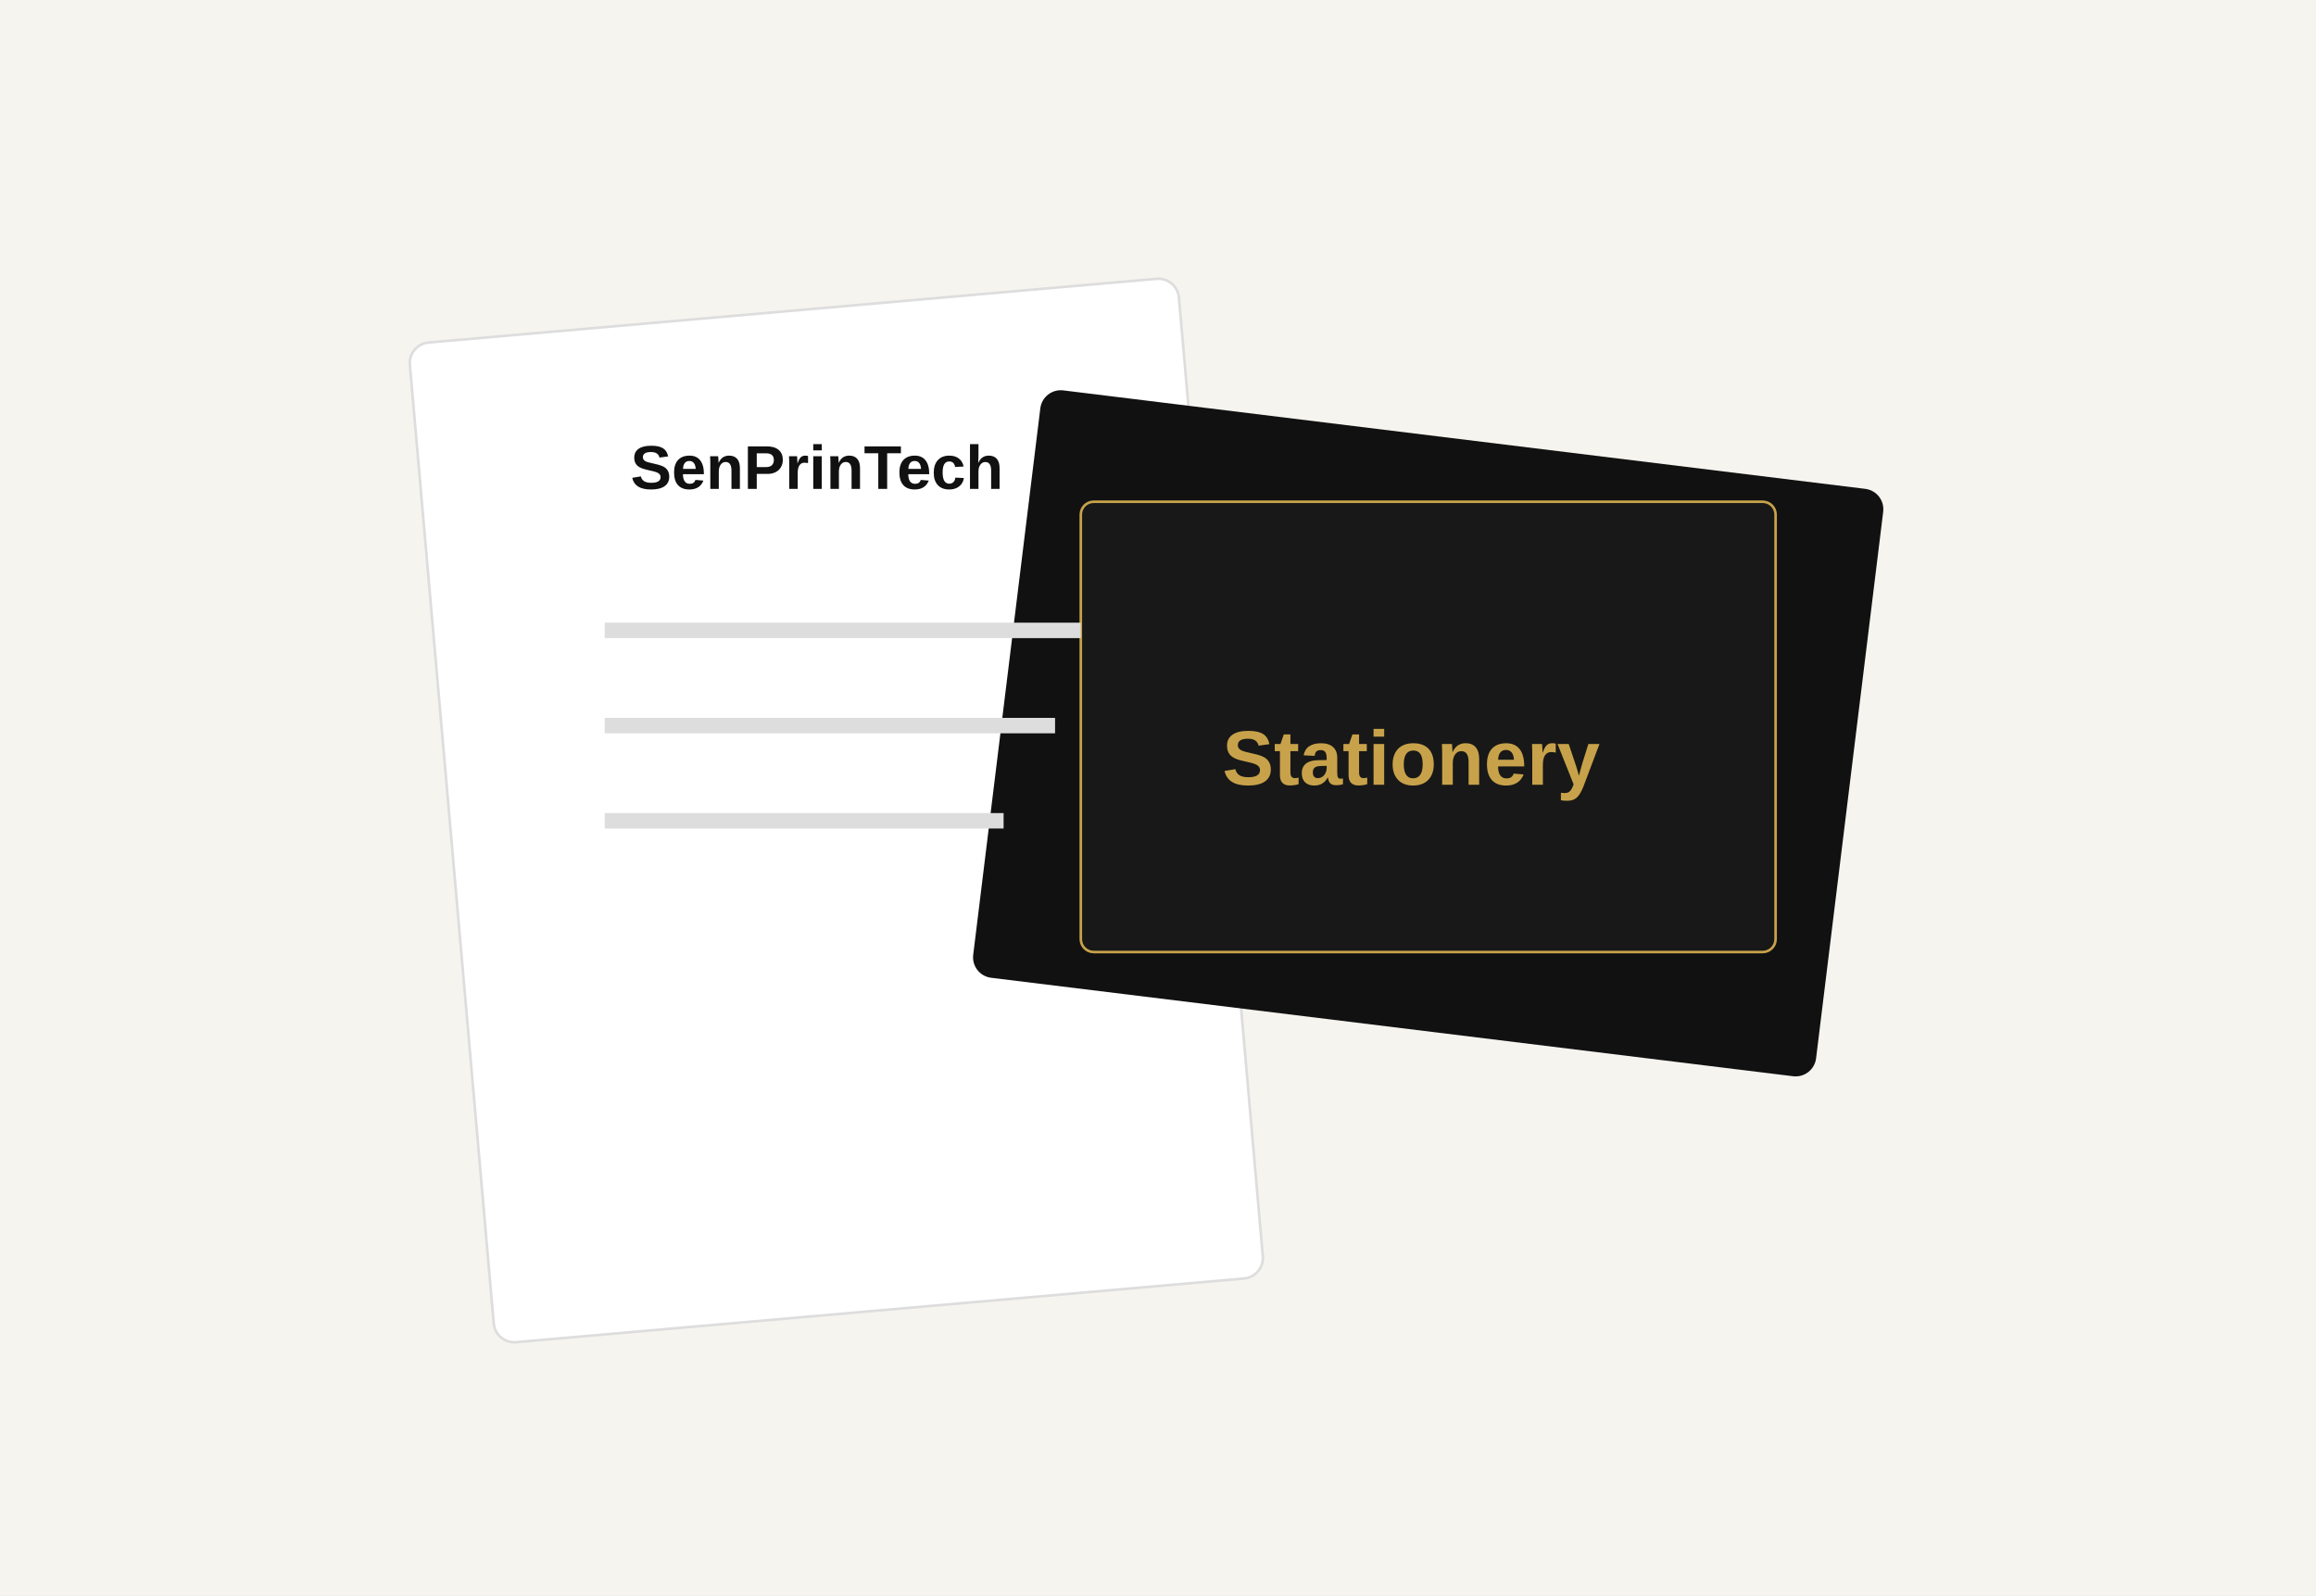
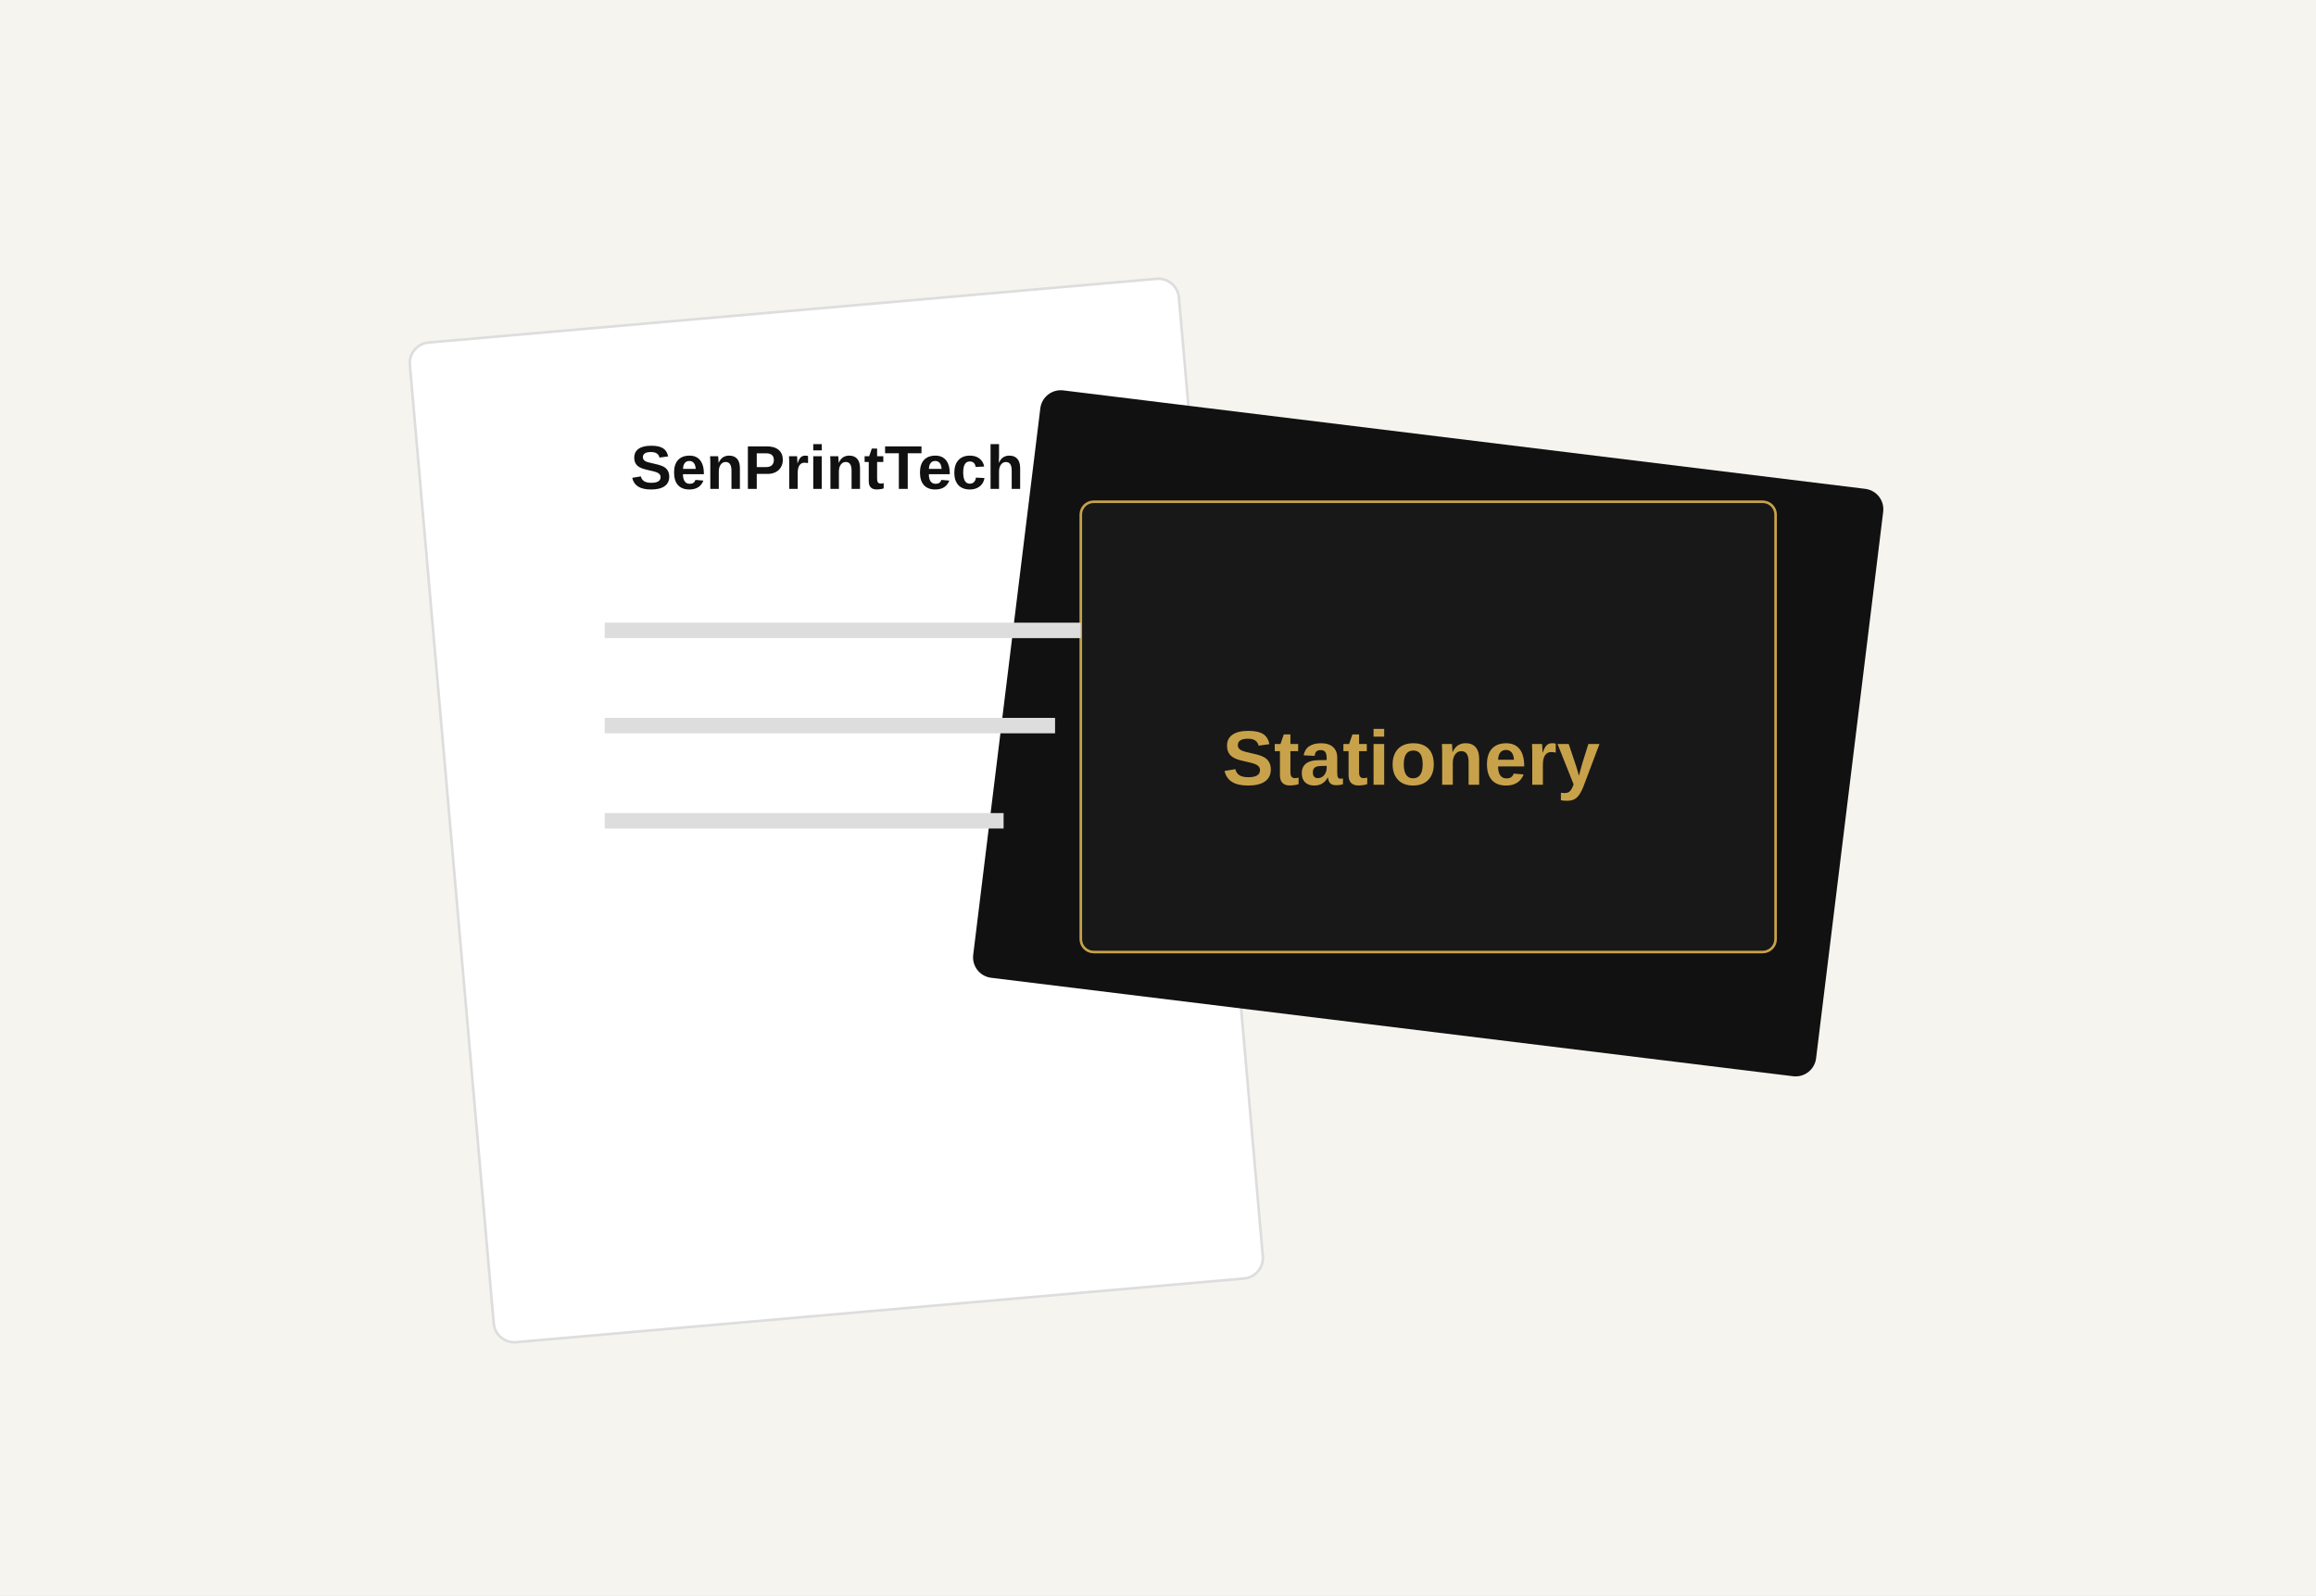
<svg xmlns="http://www.w3.org/2000/svg" viewBox="0 0 900 620">
  <rect width="900" height="620" fill="#f6f4ef" />
  <rect x="175" y="120" width="300" height="390" rx="8" fill="#fff" stroke="#ddd" transform="rotate(-5 325 315)" />
  <rect x="390" y="170" width="330" height="230" rx="8" fill="#111" transform="rotate(7 555 285)" />
  <rect x="420" y="195" width="270" height="175" rx="5" fill="#181818" stroke="#c8a24a" />
-   <text x="245" y="190" fill="#111" font-family="Arial" font-size="24" font-weight="700">SenPrinTech</text>
+   <text x="245" y="190" fill="#111" font-family="Arial" font-size="24" font-weight="700">SenPrintTech</text>
  <line x1="235" y1="245" x2="420" y2="245" stroke="#ddd" stroke-width="6" />
  <line x1="235" y1="282" x2="410" y2="282" stroke="#ddd" stroke-width="6" />
  <line x1="235" y1="319" x2="390" y2="319" stroke="#ddd" stroke-width="6" />
  <text x="475" y="305" fill="#c8a24a" font-family="Arial" font-size="30" font-weight="700">Stationery</text>
</svg>
